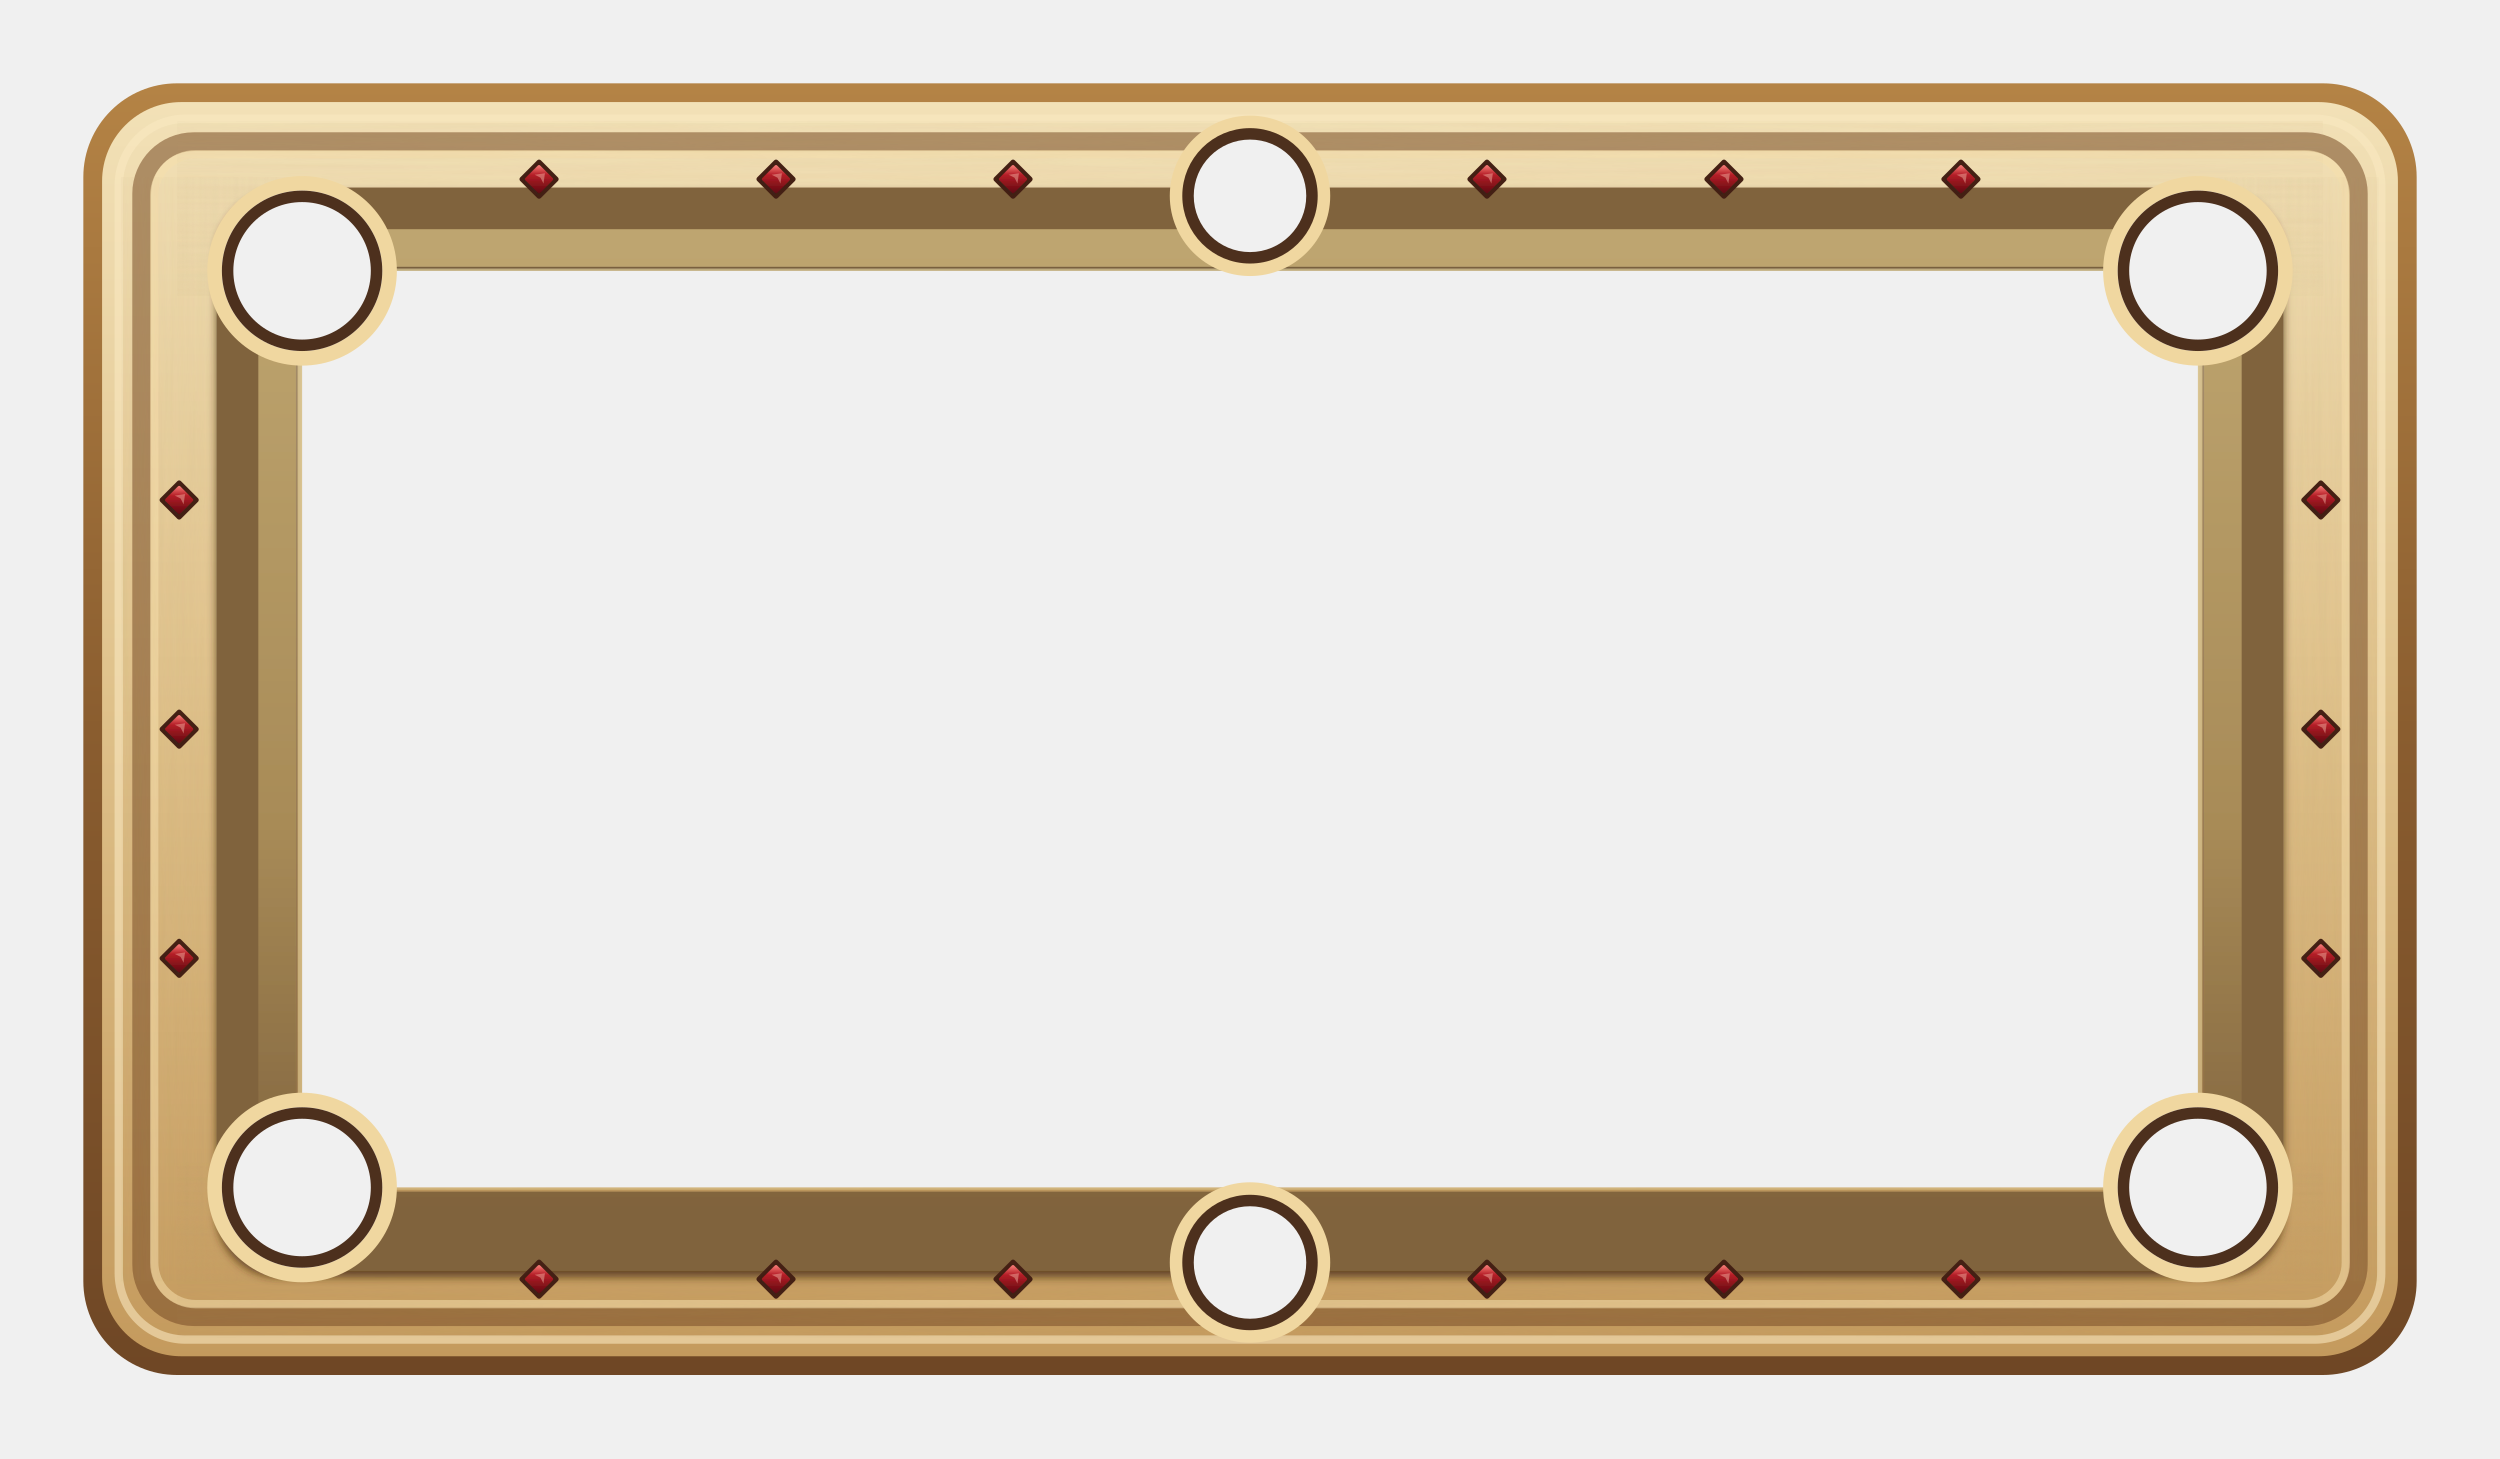
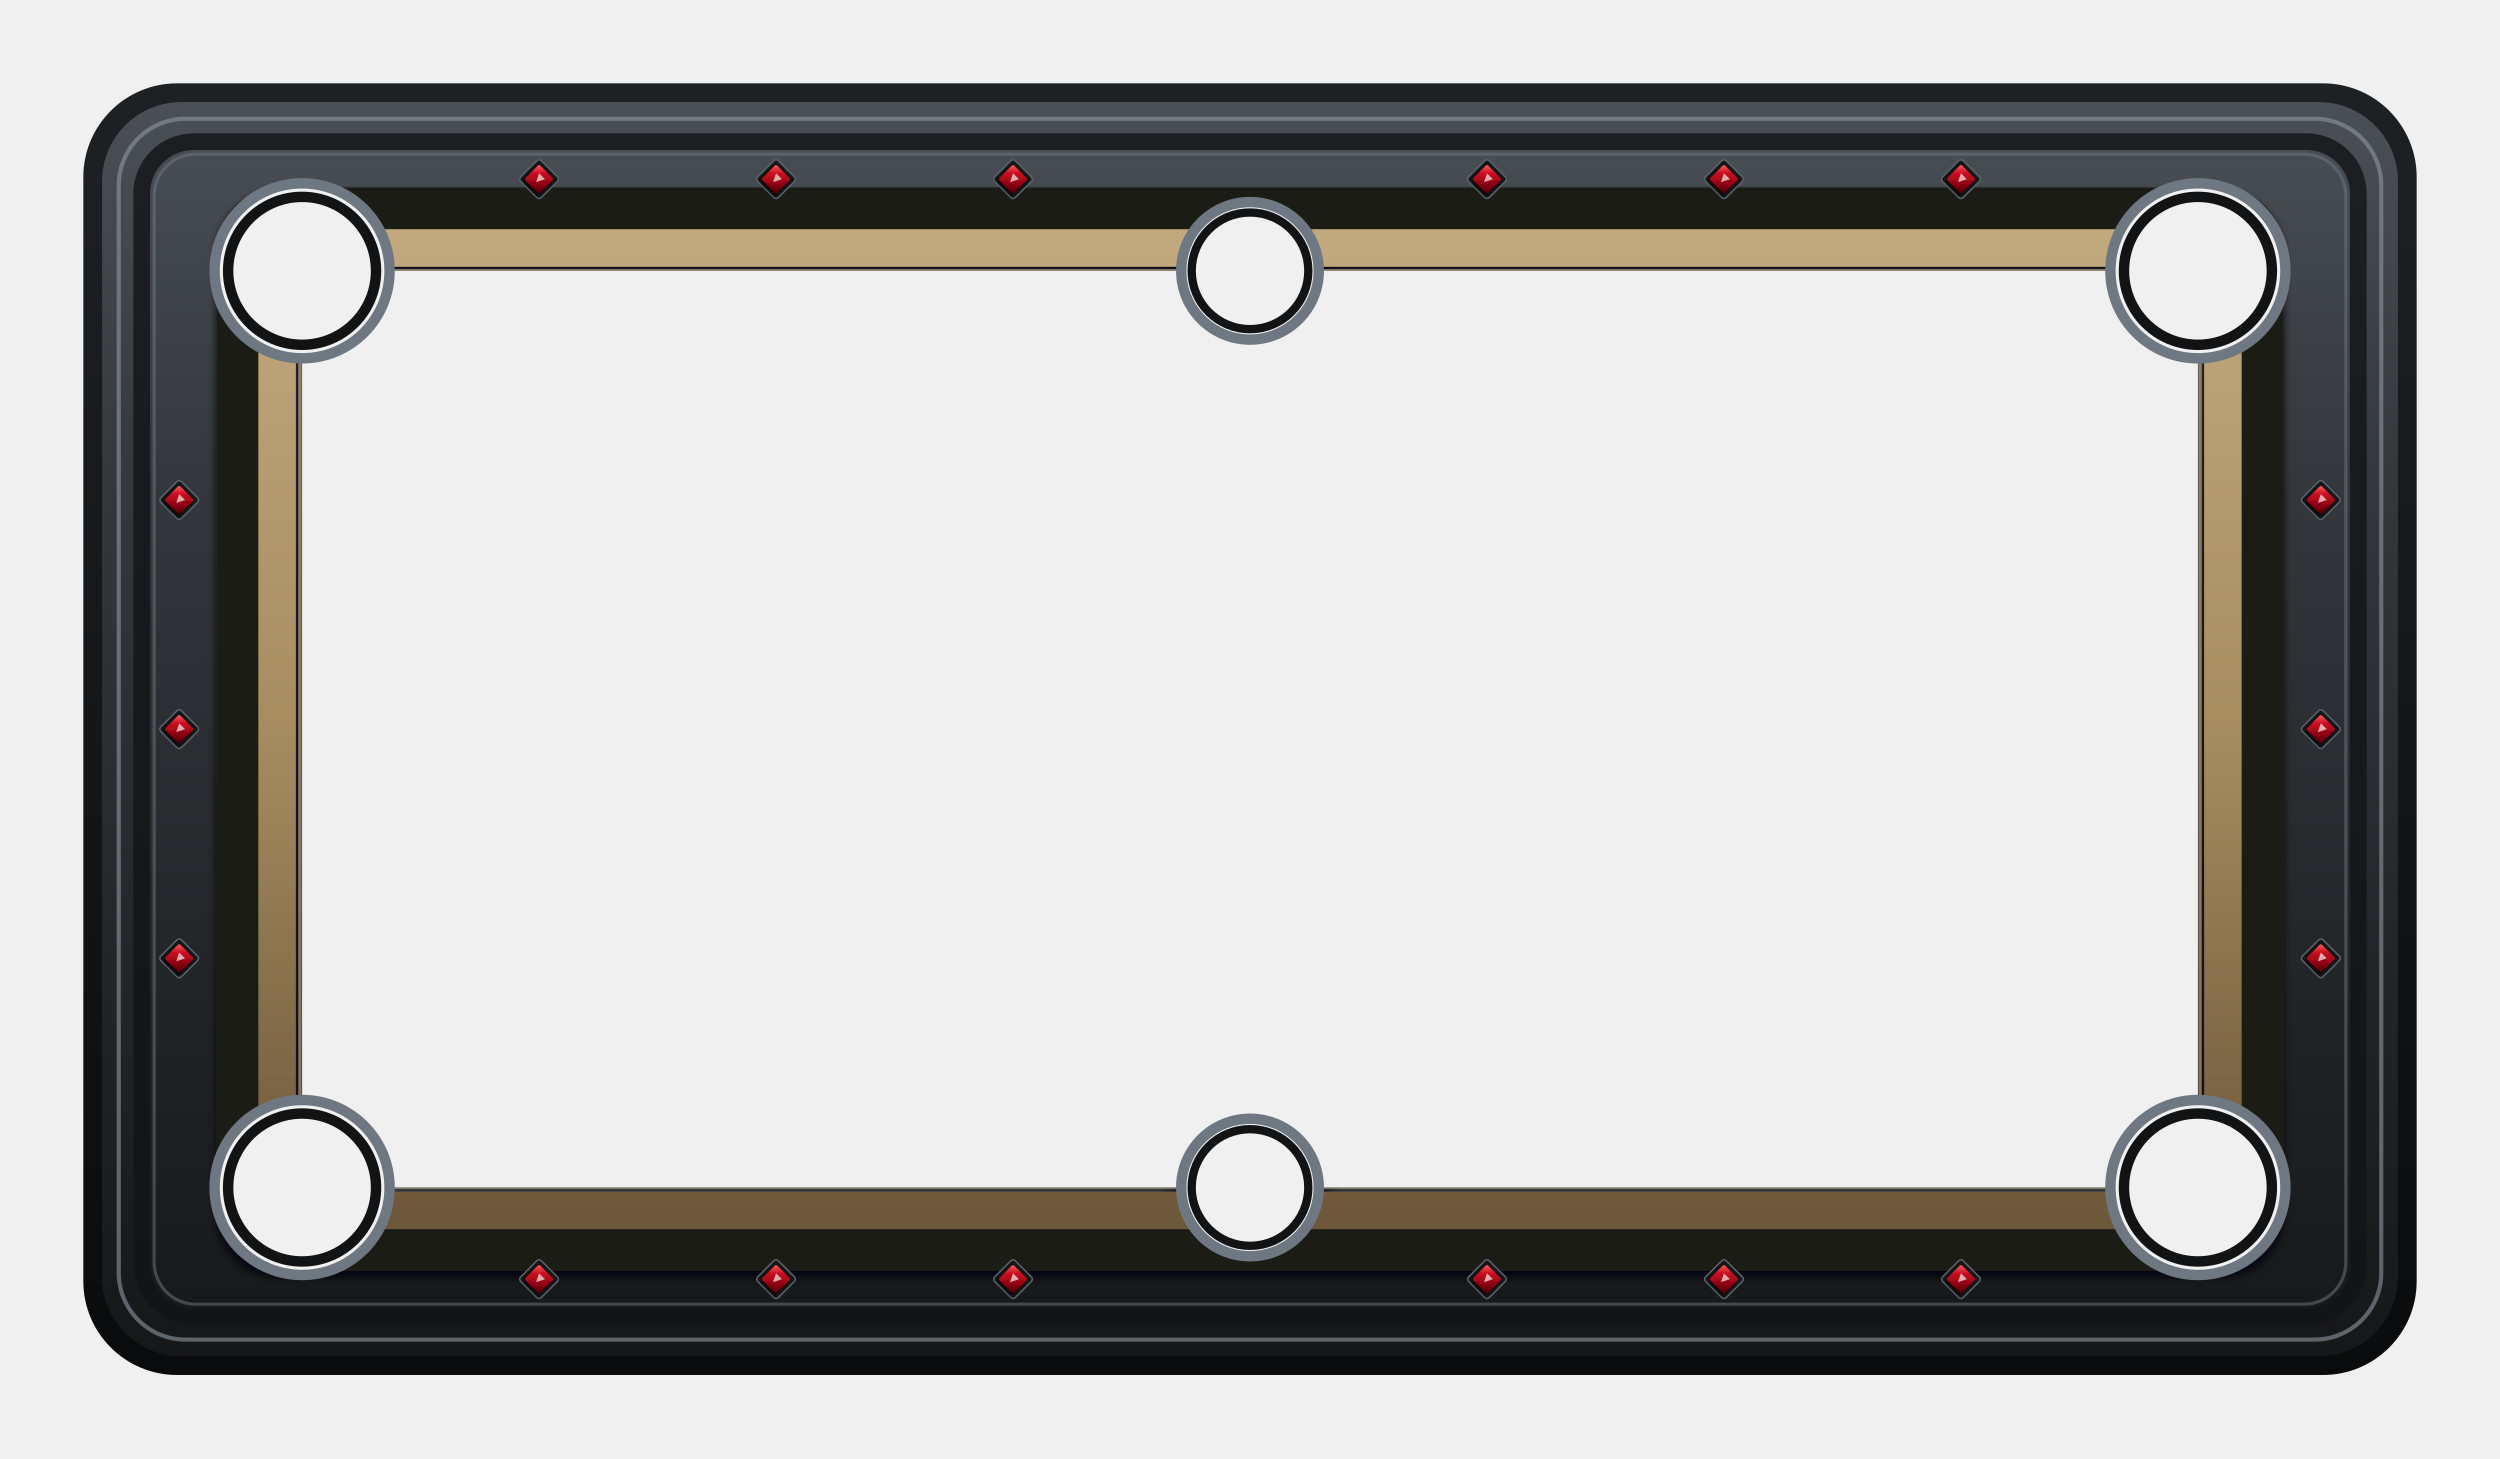
- <svg xmlns="http://www.w3.org/2000/svg" width="1200" height="700" viewBox="0 0 1200 700" role="img" aria-label="Transparent white oak billiard table rail overlay">
+ <svg xmlns="http://www.w3.org/2000/svg" width="1200" height="700" viewBox="0 0 1200 700" role="img" aria-label="Modern brushed titanium billiard table rail overlay">
  <defs>
-     <linearGradient id="oakBase" x1="0" y1="0" x2="0" y2="1">
-       <stop offset="0" stop-color="#f2e1b7" />
-       <stop offset="0.48" stop-color="#dfc18a" />
-       <stop offset="1" stop-color="#c49a5d" />
+     <linearGradient id="metalBase" x1="0" y1="0" x2="0" y2="1">
+       <stop offset="0" stop-color="#4A5056" />
+       <stop offset="0.3" stop-color="#34383D" />
+       <stop offset="0.7" stop-color="#222528" />
+       <stop offset="1" stop-color="#151719" />
    </linearGradient>
-     <linearGradient id="oakEdge" x1="0" y1="0" x2="0" y2="1">
-       <stop offset="0" stop-color="#b48345" />
-       <stop offset="0.5" stop-color="#8a5d2f" />
-       <stop offset="1" stop-color="#6f4725" />
+     <linearGradient id="metalEdge" x1="0" y1="0" x2="0" y2="1">
+       <stop offset="0" stop-color="#1E2124" />
+       <stop offset="1" stop-color="#0A0B0C" />
    </linearGradient>
    <linearGradient id="cushion" x1="0" y1="0" x2="0" y2="1">
-       <stop offset="0" stop-color="#bea56f" />
-       <stop offset="0.6" stop-color="#a88b57" />
-       <stop offset="1" stop-color="#80633d" />
+       <stop offset="0" stop-color="#C2A87D" />
+       <stop offset="0.5" stop-color="#A68C60" />
+       <stop offset="1" stop-color="#6E583A" />
    </linearGradient>
    <linearGradient id="ruby" x1="0" y1="0" x2="1" y2="1">
-       <stop offset="0" stop-color="#ff8580" />
-       <stop offset="0.35" stop-color="#b51f27" />
-       <stop offset="1" stop-color="#5e0710" />
+       <stop offset="0" stop-color="#FF5C5C" />
+       <stop offset="0.3" stop-color="#CC1122" />
+       <stop offset="0.7" stop-color="#880011" />
+       <stop offset="1" stop-color="#440005" />
    </linearGradient>
-     <filter id="oakGrain" x="-5%" y="-10%" width="110%" height="120%">
-       <feTurbulence type="fractalNoise" baseFrequency="0.012 0.42" numOctaves="2" seed="18" result="noise" />
-       <feColorMatrix in="noise" type="matrix" values="           0.36 0    0    0 0.23           0    0.25 0    0 0.14           0    0    0.13 0 0.05           0    0    0    0.24 0" />
-     </filter>
-     <filter id="oakGrainVertical" x="-10%" y="-5%" width="120%" height="110%">
-       <feTurbulence type="fractalNoise" baseFrequency="0.42 0.012" numOctaves="2" seed="27" result="noise" />
-       <feColorMatrix in="noise" type="matrix" values="           0.36 0    0    0 0.23           0    0.25 0    0 0.14           0    0    0.13 0 0.05           0    0    0    0.24 0" />
+     <filter id="accentGlow" x="-20%" y="-20%" width="140%" height="140%">
+       <feGaussianBlur stdDeviation="3" result="blur" />
+       <feComposite in="SourceGraphic" in2="blur" operator="over" />
    </filter>
    <filter id="cushionInset" x="-10%" y="-10%" width="120%" height="120%">
-       <feDropShadow dx="0" dy="3" stdDeviation="2" flood-color="#442b18" flood-opacity="0.75" />
+       <feDropShadow dx="0" dy="3" stdDeviation="2" flood-color="#050608" flood-opacity="0.9" />
    </filter>
    <filter id="rubyInset" x="-80%" y="-80%" width="260%" height="260%">
-       <feDropShadow dx="0" dy="1" stdDeviation="0.55" flood-color="#3e1f14" flood-opacity="0.9" />
+       <feDropShadow dx="0" dy="1" stdDeviation="0.75" flood-color="#110000" flood-opacity="0.95" />
    </filter>
    <mask id="tableCutouts" maskUnits="userSpaceOnUse" x="0" y="0" width="1200" height="700">
      <rect width="1200" height="700" fill="white" />
      <rect x="145" y="130" width="910" height="440" rx="8" fill="black" />
      <circle cx="145" cy="130" r="43" fill="black" />
-       <circle cx="600" cy="94" r="36" fill="black" />
+       <circle cx="600" cy="130" r="34" fill="black" />
      <circle cx="1055" cy="130" r="43" fill="black" />
      <circle cx="145" cy="570" r="43" fill="black" />
-       <circle cx="600" cy="606" r="36" fill="black" />
+       <circle cx="600" cy="570" r="34" fill="black" />
      <circle cx="1055" cy="570" r="43" fill="black" />
    </mask>
    <mask id="pocketCenter" maskUnits="userSpaceOnUse" x="0" y="0" width="1200" height="700">
      <rect width="1200" height="700" fill="white" />
      <circle cx="145" cy="130" r="33" fill="black" />
-       <circle cx="600" cy="94" r="27" fill="black" />
+       <circle cx="600" cy="130" r="26" fill="black" />
      <circle cx="1055" cy="130" r="33" fill="black" />
      <circle cx="145" cy="570" r="33" fill="black" />
-       <circle cx="600" cy="606" r="27" fill="black" />
+       <circle cx="600" cy="570" r="26" fill="black" />
      <circle cx="1055" cy="570" r="33" fill="black" />
    </mask>
-     <clipPath id="topBottomClip">
-       <path fill-rule="evenodd" d="           M 85 58 H 1115 V 142 H 85 Z           M 85 558 H 1115 V 642 H 85 Z         " />
-     </clipPath>
-     <clipPath id="sideClip">
-       <path fill-rule="evenodd" d="           M 58 85 H 142 V 615 H 58 Z           M 1058 85 H 1142 V 615 H 1058 Z         " />
-     </clipPath>
    <g id="diamond">
-       <rect x="-7" y="-7" width="14" height="14" rx="1.2" fill="#442014" transform="rotate(45)" />
-       <rect x="-5" y="-5" width="10" height="10" rx="0.7" fill="url(#ruby)" transform="rotate(45)" filter="url(#rubyInset)" />
-       <path d="M 0 -4 L 3 0 L 0 -1 L -3 0 Z" fill="#ffd0bc" opacity="0.4" transform="rotate(45)" />
+       <rect x="-7" y="-7" width="14" height="14" rx="1.5" fill="#151719" stroke="#5A626A" stroke-width="0.75" transform="rotate(45)" />
+       <rect x="-5" y="-5" width="10" height="10" rx="0.8" fill="url(#ruby)" transform="rotate(45)" filter="url(#rubyInset)" />
+       <path d="M -2 -2 L 2 -2 L 0 2 Z" fill="#FFFFFF" opacity="0.65" transform="rotate(45)" />
    </g>
  </defs>
  <g id="outer-rail" mask="url(#tableCutouts)">
-     <rect x="40" y="40" width="1120" height="620" rx="45" fill="url(#oakEdge)" />
-     <rect x="49" y="49" width="1102" height="602" rx="38" fill="url(#oakBase)" />
-     <rect x="57" y="57" width="1086" height="586" rx="32" fill="none" stroke="#f9e9c1" stroke-width="4" opacity="0.58" />
-     <rect x="68" y="68" width="1064" height="564" rx="25" fill="none" stroke="#774a25" stroke-width="9" opacity="0.55" />
-     <rect x="74" y="74" width="1052" height="552" rx="20" fill="none" stroke="#f6dfac" stroke-width="4" opacity="0.55" />
+     <rect x="40" y="40" width="1120" height="620" rx="45" fill="url(#metalEdge)" />
+     <rect x="49" y="49" width="1102" height="602" rx="38" fill="url(#metalBase)" />
+     <rect x="57" y="57" width="1086" height="586" rx="32" fill="none" stroke="#8C96A0" stroke-width="2" opacity="0.6" />
+     <rect x="68" y="68" width="1064" height="564" rx="25" fill="none" stroke="#111315" stroke-width="8" opacity="0.8" />
+     <rect x="74" y="74" width="1052" height="552" rx="20" fill="none" stroke="#6E7882" stroke-width="1.5" opacity="0.5" />
  </g>
-   <g id="oak-grain" mask="url(#tableCutouts)" opacity="0.30">
-     <g clip-path="url(#topBottomClip)">
-       <rect x="55" y="54" width="1090" height="105" fill="#70491f" filter="url(#oakGrain)" />
-       <rect x="55" y="541" width="1090" height="105" fill="#70491f" filter="url(#oakGrain)" />
-     </g>
-     <g clip-path="url(#sideClip)">
-       <rect x="54" y="55" width="105" height="590" fill="#70491f" filter="url(#oakGrainVertical)" />
-       <rect x="1041" y="55" width="105" height="590" fill="#70491f" filter="url(#oakGrainVertical)" />
-     </g>
+   <g id="accent-light" mask="url(#tableCutouts)" stroke="#AEEFFF" stroke-width="2" stroke-linecap="round" fill="none" opacity="0.85" filter="url(#accentGlow)">
+     <line x1="155" y1="126" x2="560" y2="126" />
+     <line x1="640" y1="126" x2="1045" y2="126" />
+     <line x1="155" y1="574" x2="560" y2="574" />
+     <line x1="640" y1="574" x2="1045" y2="574" />
+     <line x1="126" y1="155" x2="126" y2="545" />
+     <line x1="1074" y1="155" x2="1074" y2="545" />
  </g>
  <g id="cushion-inset" mask="url(#tableCutouts)" filter="url(#cushionInset)">
-     <rect x="118" y="104" width="964" height="492" rx="16" fill="none" stroke="#80633d" stroke-width="28" />
+     <rect x="118" y="104" width="964" height="492" rx="16" fill="none" stroke="#1F1A14" stroke-width="28" />
    <rect x="133" y="119" width="934" height="462" rx="10" fill="none" stroke="url(#cushion)" stroke-width="18" />
-     <rect x="144" y="130" width="912" height="440" rx="8" fill="none" stroke="#e0ca94" stroke-width="2" opacity="0.44" />
+     <rect x="144" y="130" width="912" height="440" rx="8" fill="none" stroke="#D2B88C" stroke-width="1.5" opacity="0.5" />
  </g>
  <g id="pocket-bevels" mask="url(#pocketCenter)" fill="none">
-     <circle cx="145" cy="130" r="42" stroke="#f0d7a0" stroke-width="7" />
-     <circle cx="145" cy="130" r="35" stroke="#4d301d" stroke-width="7" />
-     <circle cx="600" cy="94" r="35" stroke="#f0d7a0" stroke-width="7" />
-     <circle cx="600" cy="94" r="29" stroke="#4d301d" stroke-width="7" />
-     <circle cx="1055" cy="130" r="42" stroke="#f0d7a0" stroke-width="7" />
-     <circle cx="1055" cy="130" r="35" stroke="#4d301d" stroke-width="7" />
-     <circle cx="145" cy="570" r="42" stroke="#f0d7a0" stroke-width="7" />
-     <circle cx="145" cy="570" r="35" stroke="#4d301d" stroke-width="7" />
-     <circle cx="600" cy="606" r="35" stroke="#f0d7a0" stroke-width="7" />
-     <circle cx="600" cy="606" r="29" stroke="#4d301d" stroke-width="7" />
-     <circle cx="1055" cy="570" r="42" stroke="#f0d7a0" stroke-width="7" />
-     <circle cx="1055" cy="570" r="35" stroke="#4d301d" stroke-width="7" />
+     <circle cx="145" cy="130" r="42" stroke="#6E7882" stroke-width="5" />
+     <circle cx="145" cy="130" r="35" stroke="#111315" stroke-width="6" />
+     <circle cx="600" cy="130" r="33" stroke="#6E7882" stroke-width="5" />
+     <circle cx="600" cy="130" r="27" stroke="#111315" stroke-width="6" />
+     <circle cx="1055" cy="130" r="42" stroke="#6E7882" stroke-width="5" />
+     <circle cx="1055" cy="130" r="35" stroke="#111315" stroke-width="6" />
+     <circle cx="145" cy="570" r="42" stroke="#6E7882" stroke-width="5" />
+     <circle cx="145" cy="570" r="35" stroke="#111315" stroke-width="6" />
+     <circle cx="600" cy="570" r="33" stroke="#6E7882" stroke-width="5" />
+     <circle cx="600" cy="570" r="27" stroke="#111315" stroke-width="6" />
+     <circle cx="1055" cy="570" r="42" stroke="#6E7882" stroke-width="5" />
+     <circle cx="1055" cy="570" r="35" stroke="#111315" stroke-width="6" />
  </g>
  <g id="diamond-sights">
    <use href="#diamond" x="258.75" y="86" />
-     <use href="#diamond" x="372.5" y="86" />
+     <use href="#diamond" x="372.50" y="86" />
    <use href="#diamond" x="486.25" y="86" />
    <use href="#diamond" x="713.75" y="86" />
-     <use href="#diamond" x="827.5" y="86" />
+     <use href="#diamond" x="827.50" y="86" />
    <use href="#diamond" x="941.25" y="86" />
    <use href="#diamond" x="258.75" y="614" />
-     <use href="#diamond" x="372.5" y="614" />
+     <use href="#diamond" x="372.50" y="614" />
    <use href="#diamond" x="486.25" y="614" />
    <use href="#diamond" x="713.75" y="614" />
-     <use href="#diamond" x="827.5" y="614" />
+     <use href="#diamond" x="827.50" y="614" />
    <use href="#diamond" x="941.25" y="614" />
    <use href="#diamond" x="86" y="240" />
    <use href="#diamond" x="86" y="350" />
    <use href="#diamond" x="86" y="460" />
    <use href="#diamond" x="1114" y="240" />
    <use href="#diamond" x="1114" y="350" />
    <use href="#diamond" x="1114" y="460" />
  </g>
</svg>
